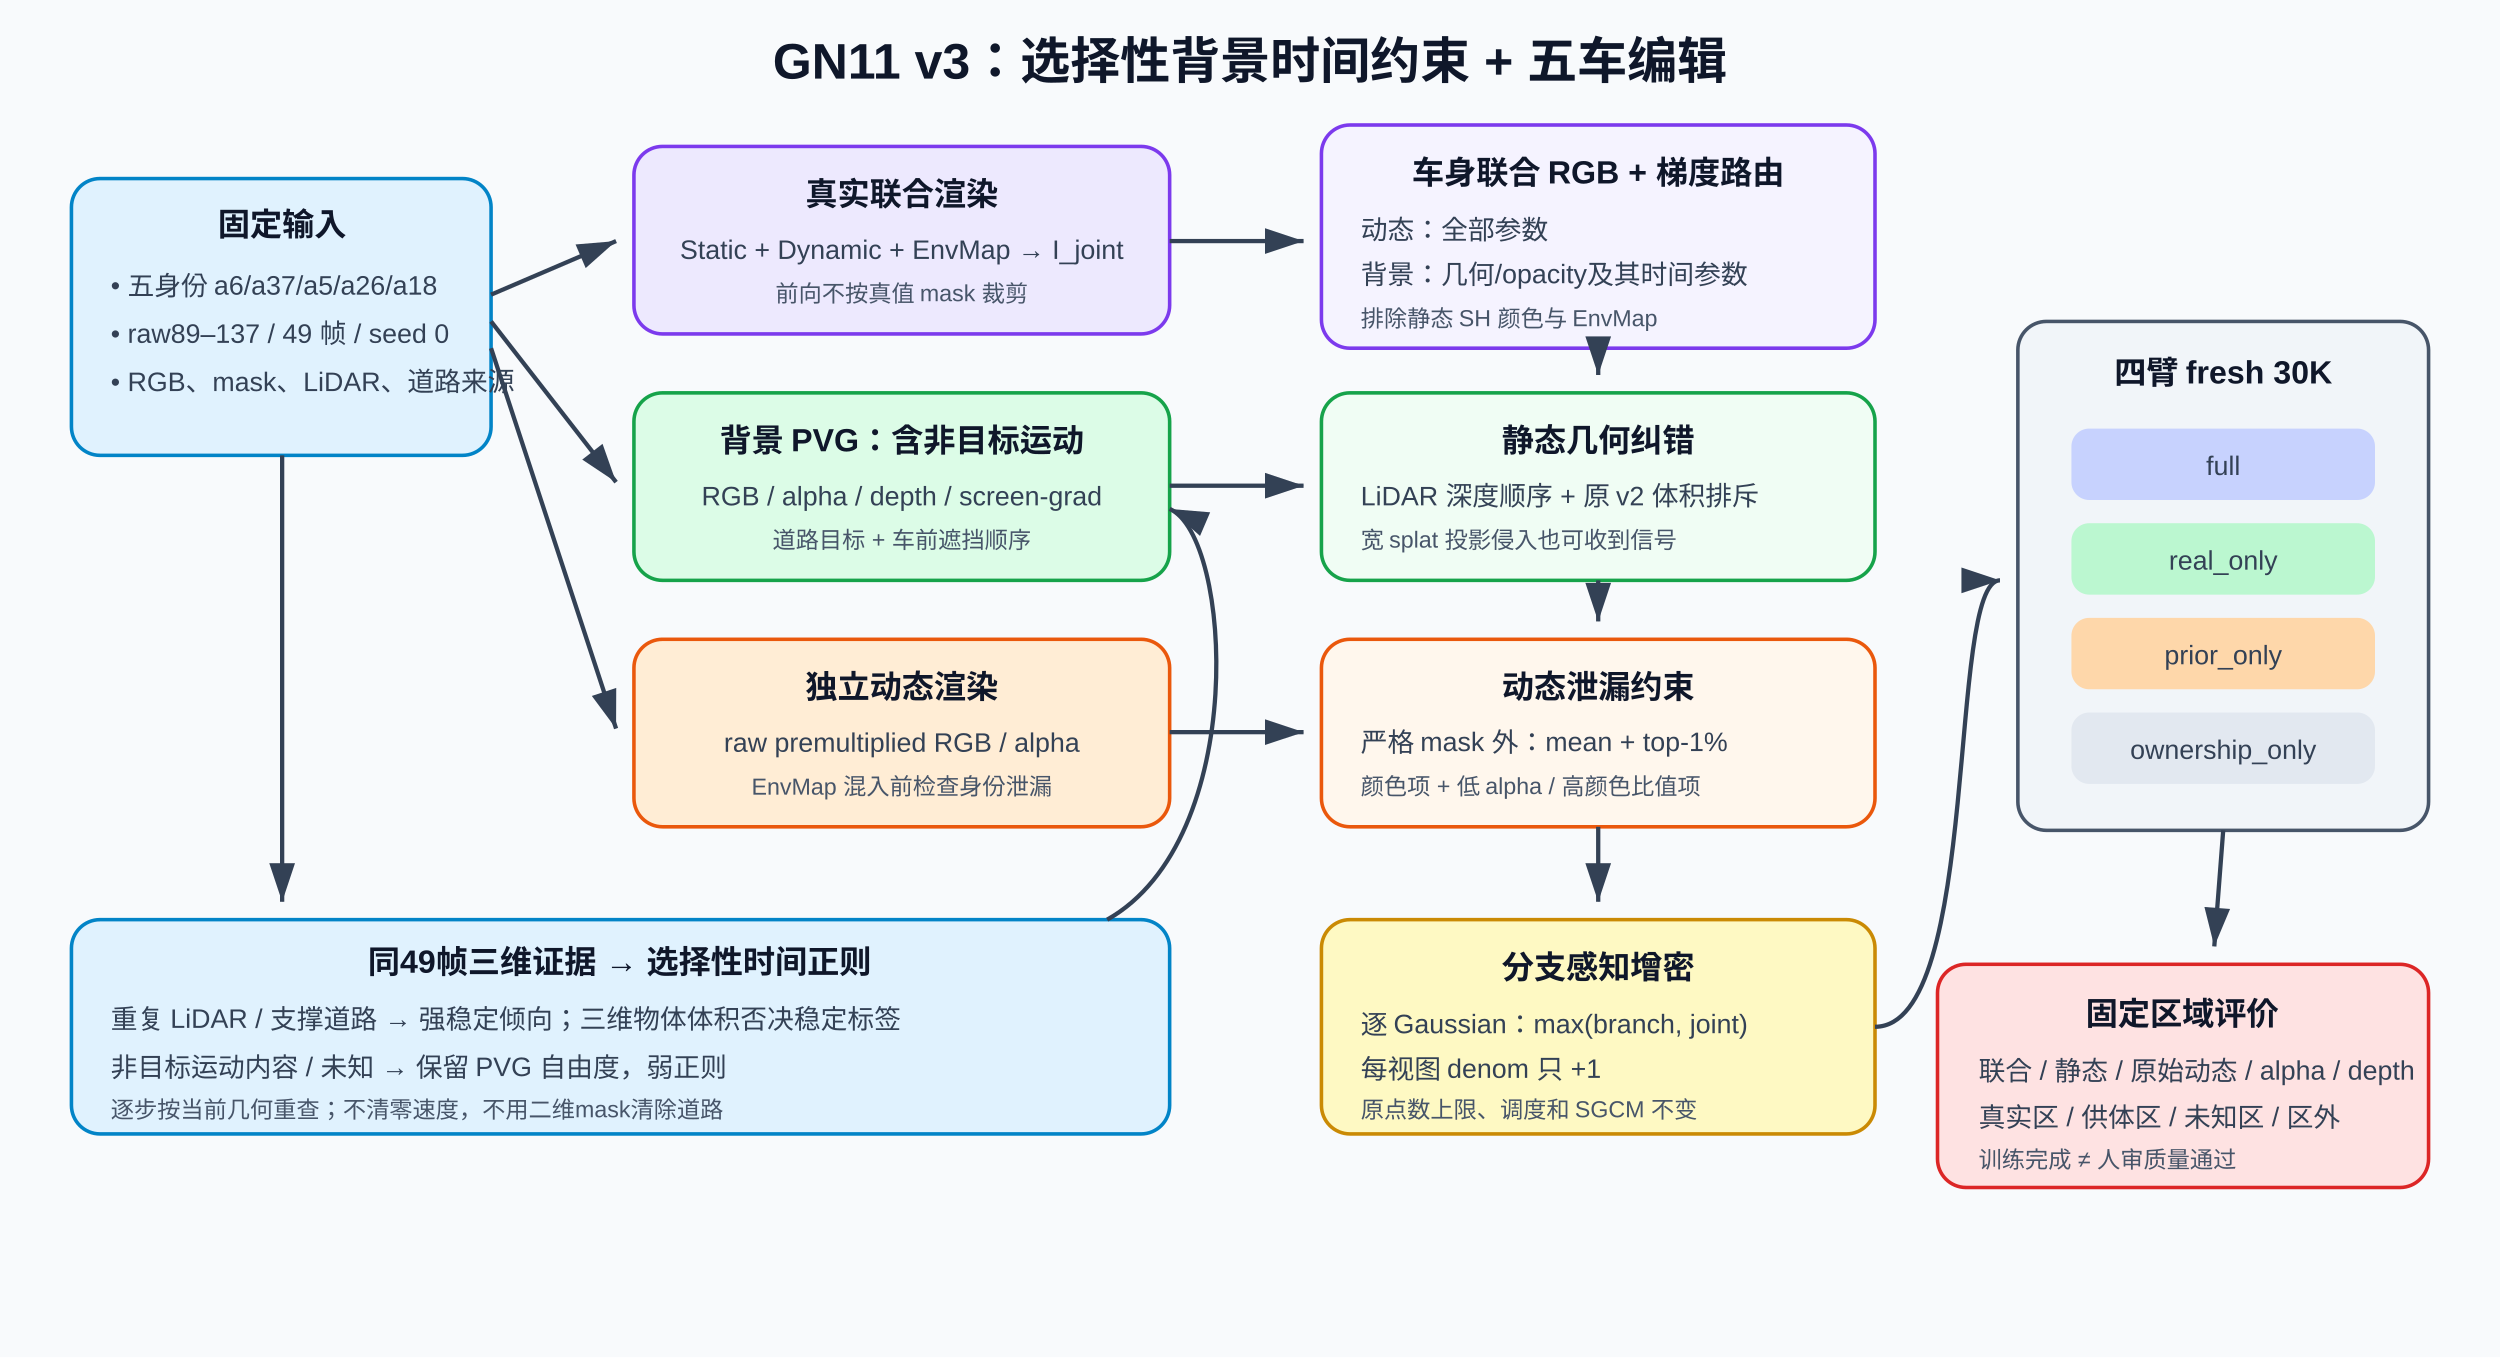
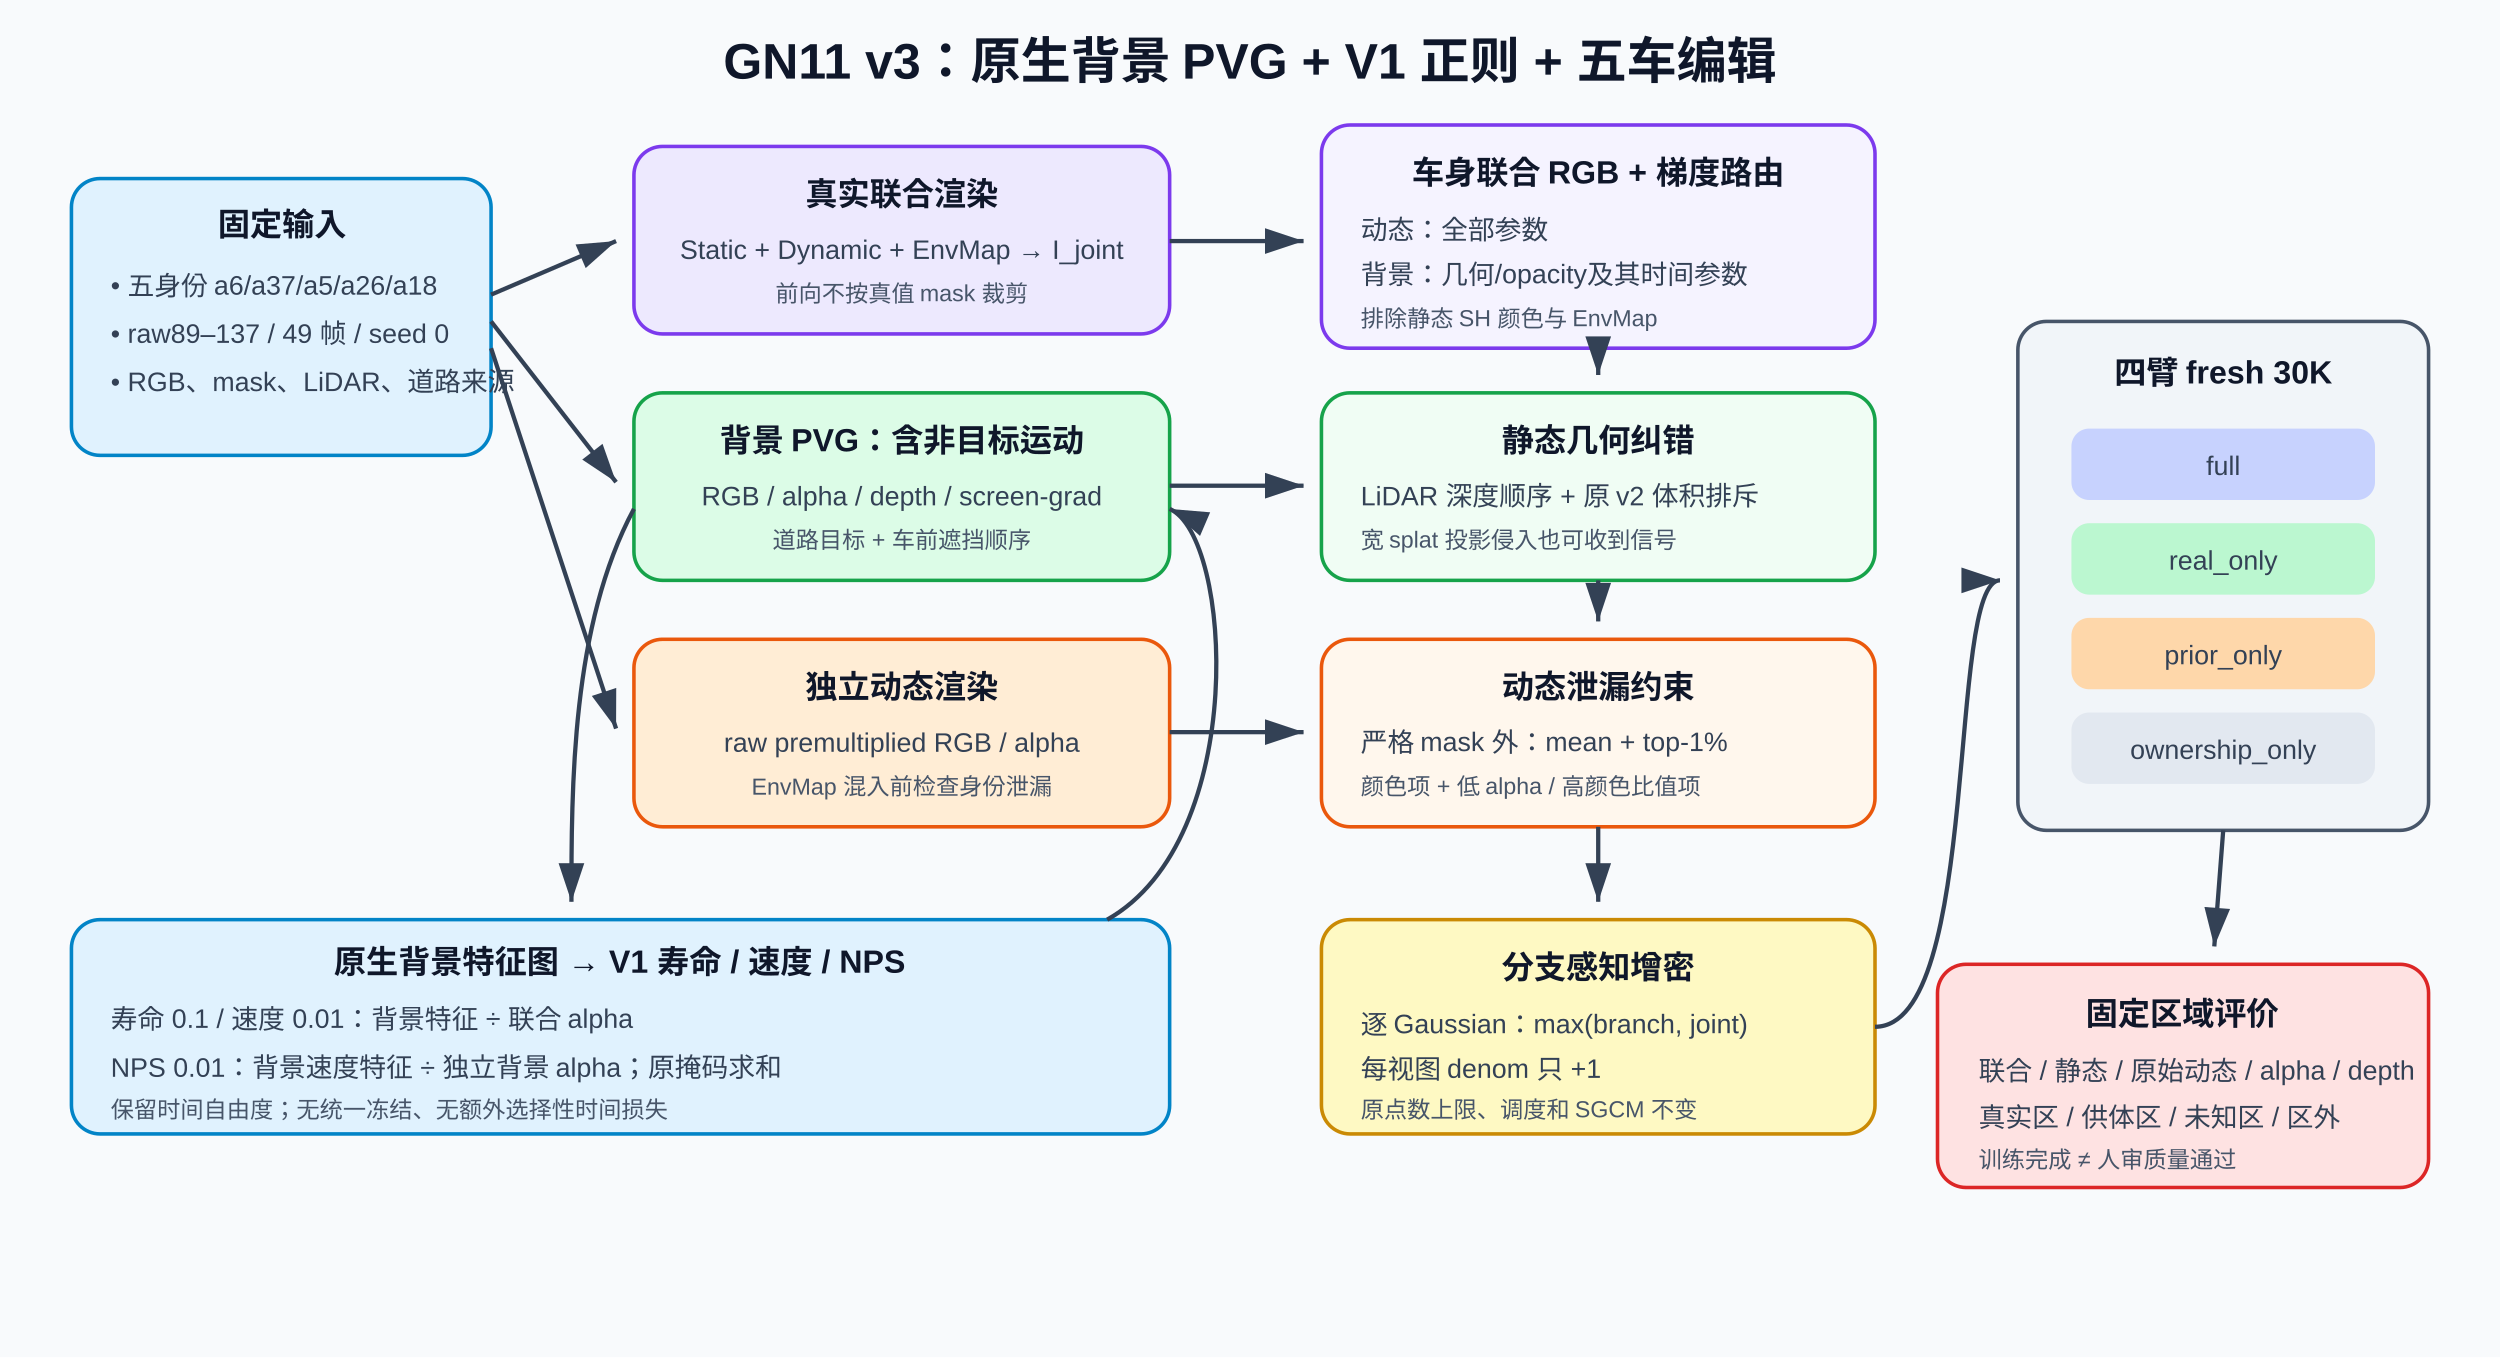
<svg xmlns="http://www.w3.org/2000/svg" width="1400" height="760" viewBox="0 0 1400 760">
  <defs>
    <marker id="arrow" markerWidth="10" markerHeight="10" refX="9" refY="3" orient="auto" markerUnits="strokeWidth">
      <path d="M0,0 L0,6 L9,3 z" fill="#334155" />
    </marker>
    <style>
      .title{font:700 28px Arial,"Microsoft YaHei",sans-serif;fill:#0f172a}
      .h{font:700 18px Arial,"Microsoft YaHei",sans-serif;fill:#0f172a}
      .t{font:15px Arial,"Microsoft YaHei",sans-serif;fill:#334155}
      .s{font:13px Arial,"Microsoft YaHei",sans-serif;fill:#475569}
      .box{rx:16;ry:16;stroke-width:2}
      .line{stroke:#334155;stroke-width:2.4;fill:none;marker-end:url(#arrow)}
    </style>
  </defs>
  <rect width="1400" height="760" fill="#f8fafc" />
-   <text x="700" y="44" text-anchor="middle" class="title">GN11 v3：选择性背景时间约束 + 五车编辑</text>
+   <text x="700" y="44" text-anchor="middle" class="title">GN11 v3：原生背景 PVG + V1 正则 + 五车编辑</text>
  <rect class="box" x="40" y="100" width="235" height="155" fill="#e0f2fe" stroke="#0284c7" />
  <text x="158" y="132" text-anchor="middle" class="h">固定输入</text>
  <text x="62" y="165" class="t">• 五身份 a6/a37/a5/a26/a18</text>
  <text x="62" y="192" class="t">• raw89–137 / 49 帧 / seed 0</text>
  <text x="62" y="219" class="t">• RGB、mask、LiDAR、道路来源</text>
  <rect class="box" x="355" y="82" width="300" height="105" fill="#ede9fe" stroke="#7c3aed" />
  <text x="505" y="115" text-anchor="middle" class="h">真实联合渲染</text>
  <text x="505" y="145" text-anchor="middle" class="t">Static + Dynamic + EnvMap → I_joint</text>
  <text x="505" y="169" text-anchor="middle" class="s">前向不按真值 mask 裁剪</text>
  <rect class="box" x="355" y="220" width="300" height="105" fill="#dcfce7" stroke="#16a34a" />
  <text x="505" y="253" text-anchor="middle" class="h">背景 PVG：含非目标运动</text>
  <text x="505" y="283" text-anchor="middle" class="t">RGB / alpha / depth / screen-grad</text>
  <text x="505" y="307" text-anchor="middle" class="s">道路目标 + 车前遮挡顺序</text>
  <rect class="box" x="355" y="358" width="300" height="105" fill="#ffedd5" stroke="#ea580c" />
  <text x="505" y="391" text-anchor="middle" class="h">独立动态渲染</text>
  <text x="505" y="421" text-anchor="middle" class="t">raw premultiplied RGB / alpha</text>
  <text x="505" y="445" text-anchor="middle" class="s">EnvMap 混入前检查身份泄漏</text>
  <path class="line" d="M275 165 L345 135" />
  <path class="line" d="M275 180 L345 270" />
  <path class="line" d="M275 195 L345 408" />
  <rect class="box" x="740" y="70" width="310" height="125" fill="#f5f3ff" stroke="#7c3aed" />
  <text x="895" y="103" text-anchor="middle" class="h">车身联合 RGB + 梯度路由</text>
  <text x="762" y="134" class="t">动态：全部参数</text>
  <text x="762" y="159" class="t">背景：几何/opacity及其时间参数</text>
  <text x="762" y="183" class="s">排除静态 SH 颜色与 EnvMap</text>
  <rect class="box" x="740" y="220" width="310" height="105" fill="#f0fdf4" stroke="#16a34a" />
  <text x="895" y="253" text-anchor="middle" class="h">静态几何纠错</text>
  <text x="762" y="283" class="t">LiDAR 深度顺序 + 原 v2 体积排斥</text>
  <text x="762" y="307" class="s">宽 splat 投影侵入也可收到信号</text>
  <rect class="box" x="740" y="358" width="310" height="105" fill="#fff7ed" stroke="#ea580c" />
  <text x="895" y="391" text-anchor="middle" class="h">动态泄漏约束</text>
  <text x="762" y="421" class="t">严格 mask 外：mean + top-1%</text>
  <text x="762" y="445" class="s">颜色项 + 低 alpha / 高颜色比值项</text>
  <path class="line" d="M655 135 L730 135" />
  <path class="line" d="M655 272 L730 272" />
  <path class="line" d="M655 410 L730 410" />
  <rect class="box" x="740" y="515" width="310" height="120" fill="#fef9c3" stroke="#ca8a04" />
  <text x="895" y="548" text-anchor="middle" class="h">分支感知增密</text>
  <text x="762" y="579" class="t">逐 Gaussian：max(branch, joint)</text>
  <text x="762" y="604" class="t">每视图 denom 只 +1</text>
  <text x="762" y="626" class="s">原点数上限、调度和 SGCM 不变</text>
  <path class="line" d="M895 195 L895 210" />
  <path class="line" d="M895 325 L895 348" />
  <path class="line" d="M895 463 L895 505" />
  <rect class="box" x="40" y="515" width="615" height="120" fill="#e0f2fe" stroke="#0284c7" />
-   <text x="347" y="545" text-anchor="middle" class="h">同49帧三维证据 → 选择性时间正则</text>
-   <text x="62" y="576" class="t">重复 LiDAR / 支撑道路 → 强稳定倾向；三维物体体积否决稳定标签</text>
-   <text x="62" y="603" class="t">非目标运动内容 / 未知 → 保留 PVG 自由度，弱正则</text>
-   <text x="62" y="626" class="s">逐步按当前几何重查；不清零速度，不用二维mask清除道路</text>
-   <path class="line" d="M158 255 L158 505" />
+   <text x="347" y="545" text-anchor="middle" class="h">原生背景特征图 → V1 寿命 / 速度 / NPS</text>
+   <text x="62" y="576" class="t">寿命 0.1 / 速度 0.01：背景特征 ÷ 联合 alpha</text>
+   <text x="62" y="603" class="t">NPS 0.01：背景速度特征 ÷ 独立背景 alpha；原掩码求和</text>
+   <text x="62" y="626" class="s">保留时间自由度；无统一冻结、无额外选择性时间损失</text>
+   <path class="line" d="M355 285 C320 350 320 440 320 505" />
  <path class="line" d="M620 515 C700 470 690 300 655 285" />
  <rect class="box" x="1130" y="180" width="230" height="285" fill="#f1f5f9" stroke="#475569" />
  <text x="1245" y="215" text-anchor="middle" class="h">四臂 fresh 30K</text>
  <rect x="1160" y="240" width="170" height="40" rx="10" fill="#c7d2fe" />
  <text x="1245" y="266" text-anchor="middle" class="t">full</text>
  <rect x="1160" y="293" width="170" height="40" rx="10" fill="#bbf7d0" />
  <text x="1245" y="319" text-anchor="middle" class="t">real_only</text>
  <rect x="1160" y="346" width="170" height="40" rx="10" fill="#fed7aa" />
  <text x="1245" y="372" text-anchor="middle" class="t">prior_only</text>
  <rect x="1160" y="399" width="170" height="40" rx="10" fill="#e2e8f0" />
  <text x="1245" y="425" text-anchor="middle" class="t">ownership_only</text>
  <path class="line" d="M1050 575 C1110 575 1090 325 1120 325" />
  <rect class="box" x="1085" y="540" width="275" height="125" fill="#fee2e2" stroke="#dc2626" />
  <text x="1222" y="574" text-anchor="middle" class="h">固定区域评价</text>
  <text x="1108" y="605" class="t">联合 / 静态 / 原始动态 / alpha / depth</text>
  <text x="1108" y="631" class="t">真实区 / 供体区 / 未知区 / 区外</text>
  <text x="1108" y="654" class="s">训练完成 ≠ 人审质量通过</text>
  <path class="line" d="M1245 465 L1240 530" />
</svg>
